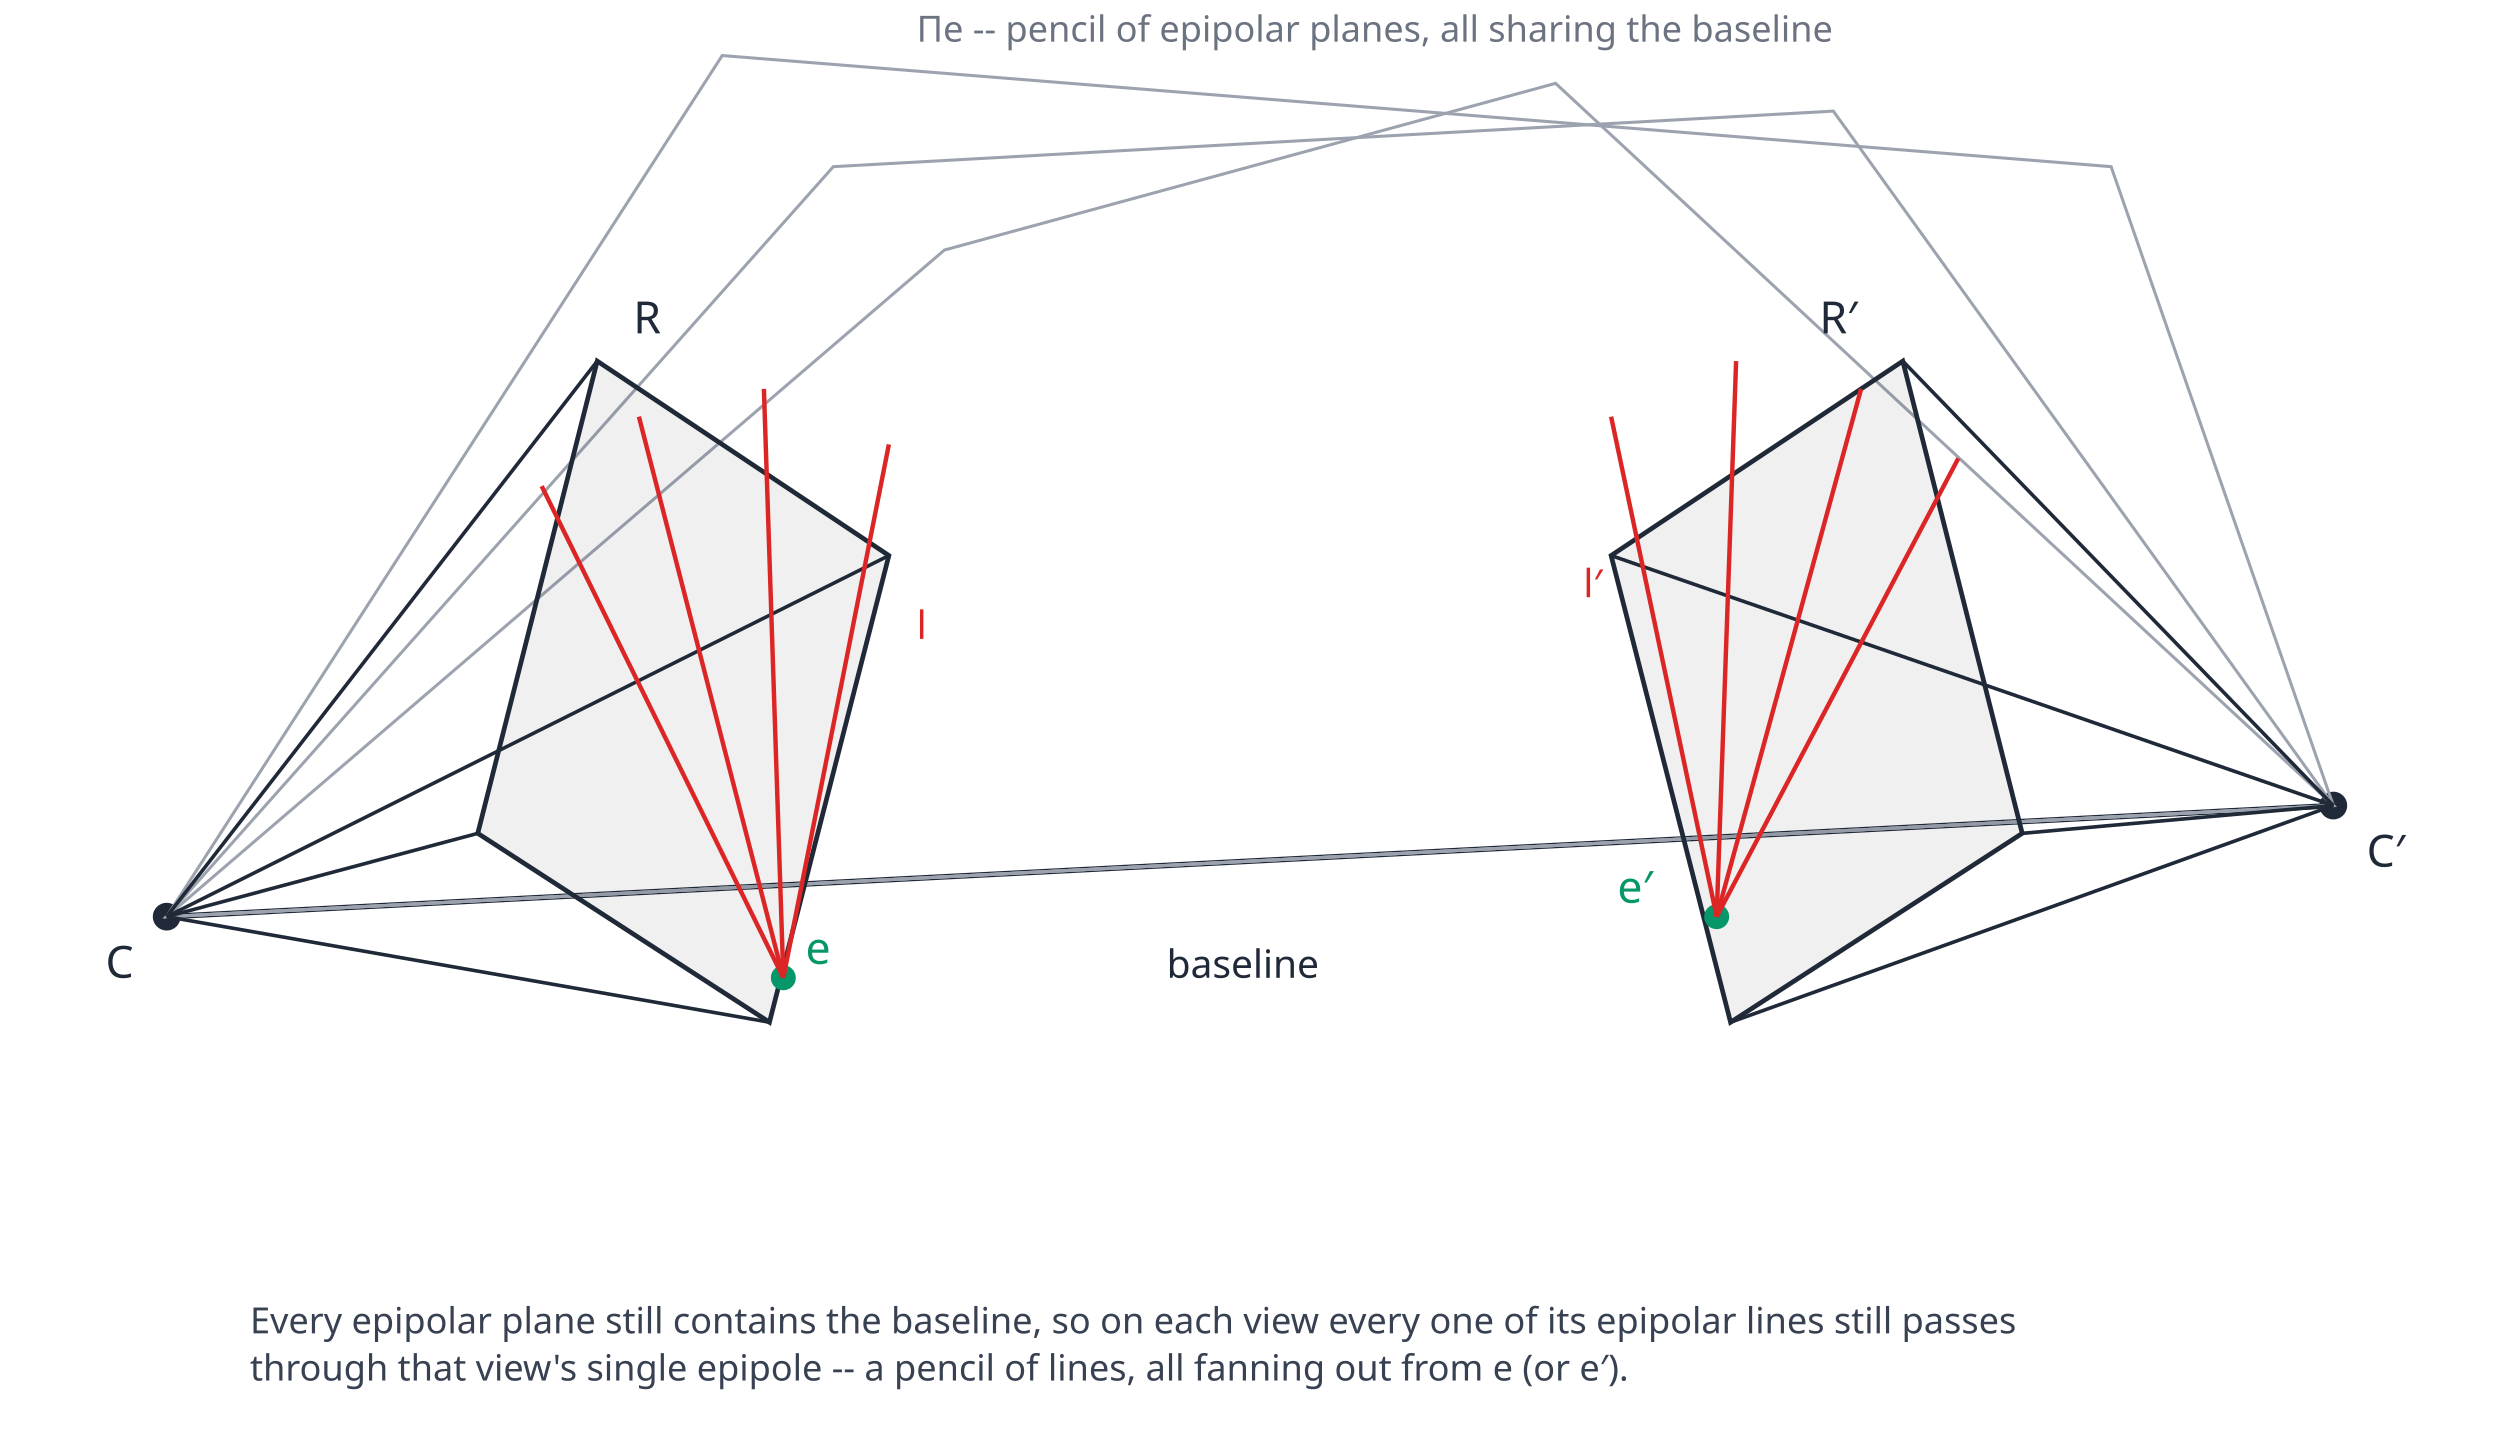
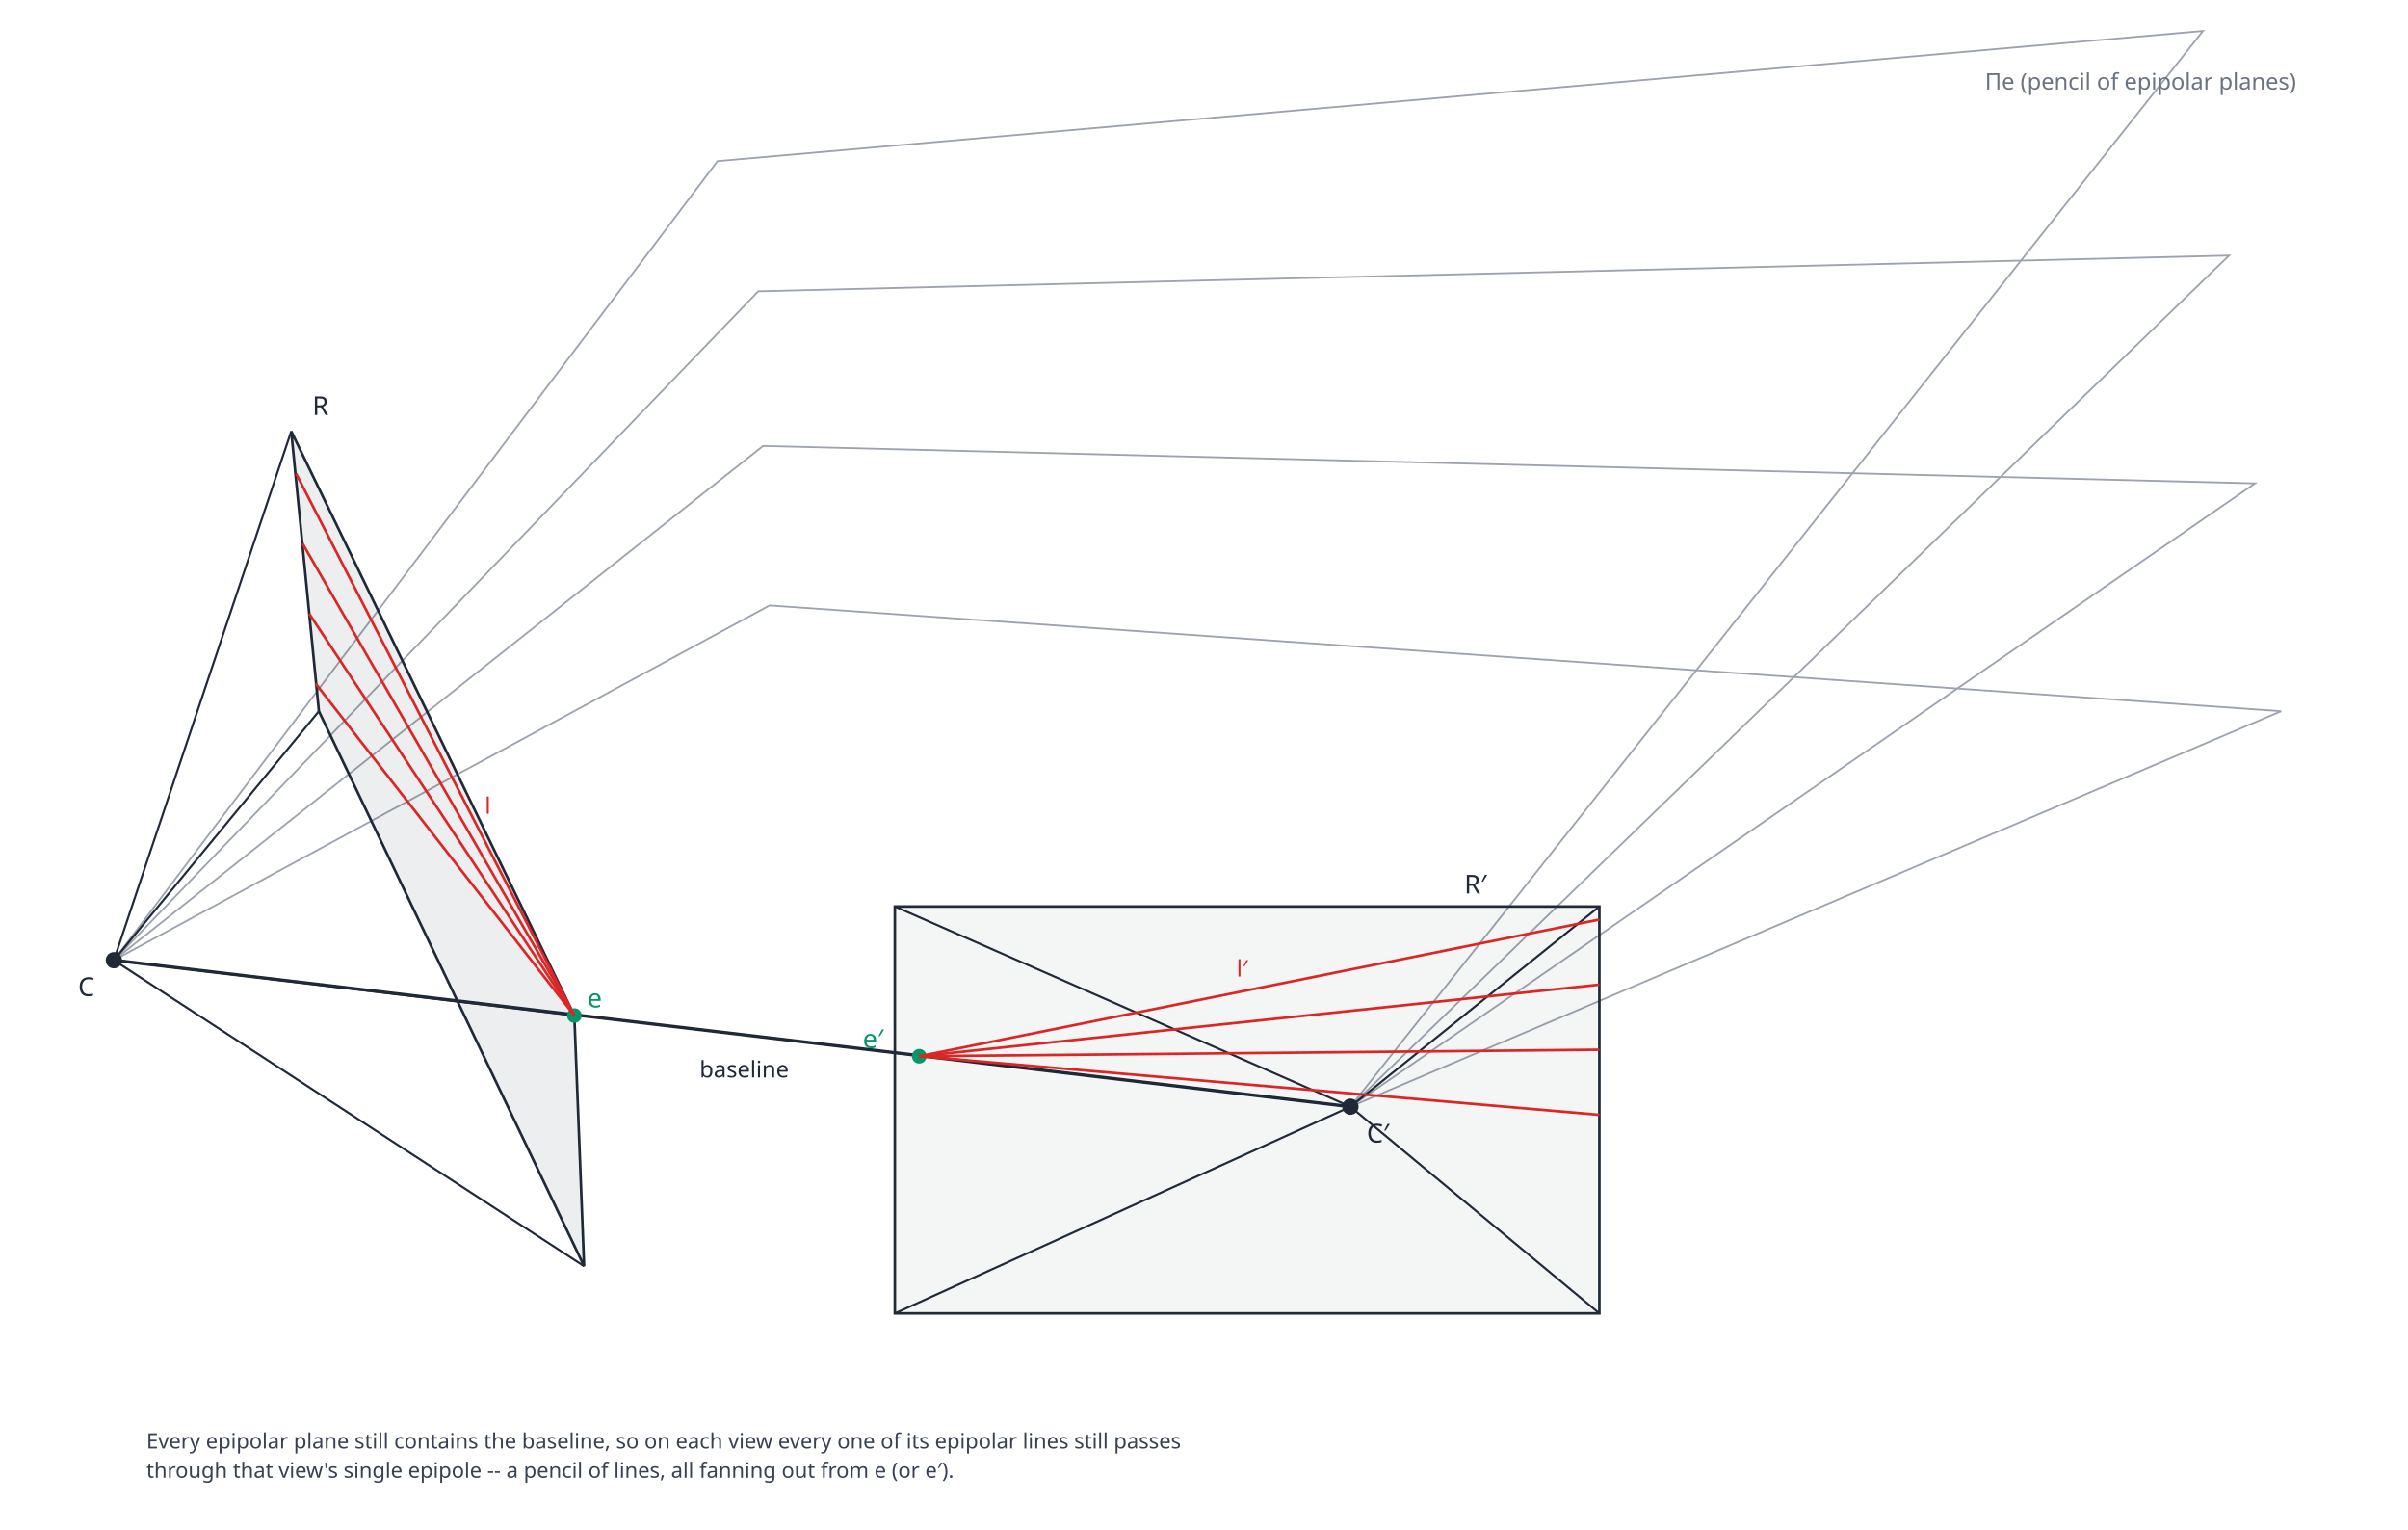
- <svg xmlns="http://www.w3.org/2000/svg" viewBox="0 0 900 520" font-family="sans-serif" font-size="16">
-   <circle cx="60" cy="330" r="5" fill="#1f2937" />
-   <text x="38" y="352" fill="#1f2937">C</text>
-   <circle cx="840" cy="290" r="5" fill="#1f2937" />
-   <text x="852" y="312" fill="#1f2937">C′</text>
-   <line x1="60" y1="330" x2="840" y2="290" stroke="#1f2937" stroke-width="2" />
-   <text x="420" y="352" fill="#1f2937" font-size="14">baseline</text>
+ <svg xmlns="http://www.w3.org/2000/svg" viewBox="0 0 1480 940" font-family="sans-serif" font-size="16">
  <g fill="none" stroke="#9ca3af" stroke-width="1.1">
-     <polygon points="60,330 840,290 760,60 260,20" />
-     <polygon points="60,330 840,290 660,40 300,60" />
-     <polygon points="60,330 840,290 560,30 340,90" />
+     <polygon points="70,590 441,99 1354,19 830,680" />
+     <polygon points="70,590 466,179 1370,157 830,680" />
+     <polygon points="70,590 469,274 1386,297 830,680" />
+     <polygon points="70,590 473,372 1402,437 830,680" />
  </g>
-   <text x="330" y="15" fill="#6b7280" font-size="13">Πe -- pencil of epipolar planes, all sharing the baseline</text>
-   <polygon points="215,130 320,200 277,368 172,300" fill="#1f2937" fill-opacity="0.07" stroke="#1f2937" stroke-width="1.7" />
-   <text x="228" y="120" fill="#1f2937">R</text>
-   <line x1="60" y1="330" x2="215" y2="130" stroke="#1f2937" stroke-width="1.3" />
-   <line x1="60" y1="330" x2="320" y2="200" stroke="#1f2937" stroke-width="1.3" />
-   <line x1="60" y1="330" x2="277" y2="368" stroke="#1f2937" stroke-width="1.3" />
-   <line x1="60" y1="330" x2="172" y2="300" stroke="#1f2937" stroke-width="1.3" />
-   <circle cx="282" cy="352" r="4.5" fill="#059669" />
-   <text x="290" y="347" fill="#059669">e</text>
-   <line x1="282" y1="352" x2="195" y2="175" stroke="#dc2626" stroke-width="1.6" />
-   <line x1="282" y1="352" x2="230" y2="150" stroke="#dc2626" stroke-width="1.6" />
-   <line x1="282" y1="352" x2="275" y2="140" stroke="#dc2626" stroke-width="1.6" />
-   <line x1="282" y1="352" x2="320" y2="160" stroke="#dc2626" stroke-width="1.6" />
-   <text x="330" y="230" fill="#dc2626" font-size="14">l</text>
-   <polygon points="685,130 580,200 623,368 728,300" fill="#1f2937" fill-opacity="0.07" stroke="#1f2937" stroke-width="1.7" />
-   <text x="655" y="120" fill="#1f2937">R′</text>
-   <line x1="840" y1="290" x2="685" y2="130" stroke="#1f2937" stroke-width="1.3" />
-   <line x1="840" y1="290" x2="580" y2="200" stroke="#1f2937" stroke-width="1.3" />
-   <line x1="840" y1="290" x2="623" y2="368" stroke="#1f2937" stroke-width="1.3" />
-   <line x1="840" y1="290" x2="728" y2="300" stroke="#1f2937" stroke-width="1.3" />
-   <circle cx="618" cy="330" r="4.5" fill="#059669" />
-   <text x="595" y="325" fill="#059669" text-anchor="end">e′</text>
-   <line x1="618" y1="330" x2="705" y2="165" stroke="#dc2626" stroke-width="1.6" />
-   <line x1="618" y1="330" x2="670" y2="140" stroke="#dc2626" stroke-width="1.6" />
-   <line x1="618" y1="330" x2="625" y2="130" stroke="#dc2626" stroke-width="1.6" />
-   <line x1="618" y1="330" x2="580" y2="150" stroke="#dc2626" stroke-width="1.6" />
-   <text x="570" y="215" fill="#dc2626" font-size="14">l′</text>
-   <text x="90" y="480" fill="#374151" font-size="13">Every epipolar plane still contains the baseline, so on each view every one of its epipolar lines still passes</text>
-   <text x="90" y="497" fill="#374151" font-size="13">through that view's single epipole -- a pencil of lines, all fanning out from e (or e′).</text>
+   <text x="1220" y="55" fill="#6b7280" font-size="14">Πe (pencil of epipolar planes)</text>
+   <line x1="70" y1="590" x2="830" y2="680" stroke="#1f2937" stroke-width="2" />
+   <text x="430" y="662" fill="#1f2937" font-size="14">baseline</text>
+   <polygon points="179,265 353,624 359,778 196,437" fill="#1f2937" fill-opacity="0.08" stroke="#1f2937" stroke-width="1.6" />
+   <text x="192" y="255" fill="#1f2937">R</text>
+   <line x1="70" y1="590" x2="179" y2="265" stroke="#1f2937" stroke-width="1.3" />
+   <line x1="70" y1="590" x2="353" y2="624" stroke="#1f2937" stroke-width="1.3" />
+   <line x1="70" y1="590" x2="359" y2="778" stroke="#1f2937" stroke-width="1.3" />
+   <line x1="70" y1="590" x2="196" y2="437" stroke="#1f2937" stroke-width="1.3" />
+   <circle cx="70" cy="590" r="5" fill="#1f2937" />
+   <text x="48" y="612" fill="#1f2937">C</text>
+   <circle cx="353" cy="624" r="4.5" fill="#059669" />
+   <text x="361" y="619" fill="#059669">e</text>
+   <line x1="353" y1="624" x2="182" y2="291" stroke="#dc2626" stroke-width="1.6" />
+   <line x1="353" y1="624" x2="186" y2="334" stroke="#dc2626" stroke-width="1.6" />
+   <line x1="353" y1="624" x2="190" y2="377" stroke="#dc2626" stroke-width="1.6" />
+   <line x1="353" y1="624" x2="194" y2="420" stroke="#dc2626" stroke-width="1.6" />
+   <text x="298" y="500" fill="#dc2626" font-size="14">l</text>
+   <rect x="550" y="557" width="433" height="250" fill="#1f2937" fill-opacity="0.05" stroke="#1f2937" stroke-width="1.6" />
+   <text x="900" y="549" fill="#1f2937">R′</text>
+   <line x1="830" y1="680" x2="550" y2="557" stroke="#1f2937" stroke-width="1.3" />
+   <line x1="830" y1="680" x2="983" y2="557" stroke="#1f2937" stroke-width="1.3" />
+   <line x1="830" y1="680" x2="983" y2="807" stroke="#1f2937" stroke-width="1.3" />
+   <line x1="830" y1="680" x2="550" y2="807" stroke="#1f2937" stroke-width="1.3" />
+   <circle cx="830" cy="680" r="5" fill="#1f2937" />
+   <text x="840" y="702" fill="#1f2937">C′</text>
+   <circle cx="565" cy="649" r="4.5" fill="#059669" />
+   <text x="543" y="644" fill="#059669" text-anchor="end">e′</text>
+   <line x1="565" y1="649" x2="983" y2="565" stroke="#dc2626" stroke-width="1.6" />
+   <line x1="565" y1="649" x2="983" y2="605" stroke="#dc2626" stroke-width="1.6" />
+   <line x1="565" y1="649" x2="983" y2="645" stroke="#dc2626" stroke-width="1.6" />
+   <line x1="565" y1="649" x2="983" y2="685" stroke="#dc2626" stroke-width="1.6" />
+   <text x="760" y="600" fill="#dc2626" font-size="14">l′</text>
+   <text x="90" y="890" fill="#374151" font-size="13">Every epipolar plane still contains the baseline, so on each view every one of its epipolar lines still passes</text>
+   <text x="90" y="908" fill="#374151" font-size="13">through that view's single epipole -- a pencil of lines, all fanning out from e (or e′).</text>
</svg>
